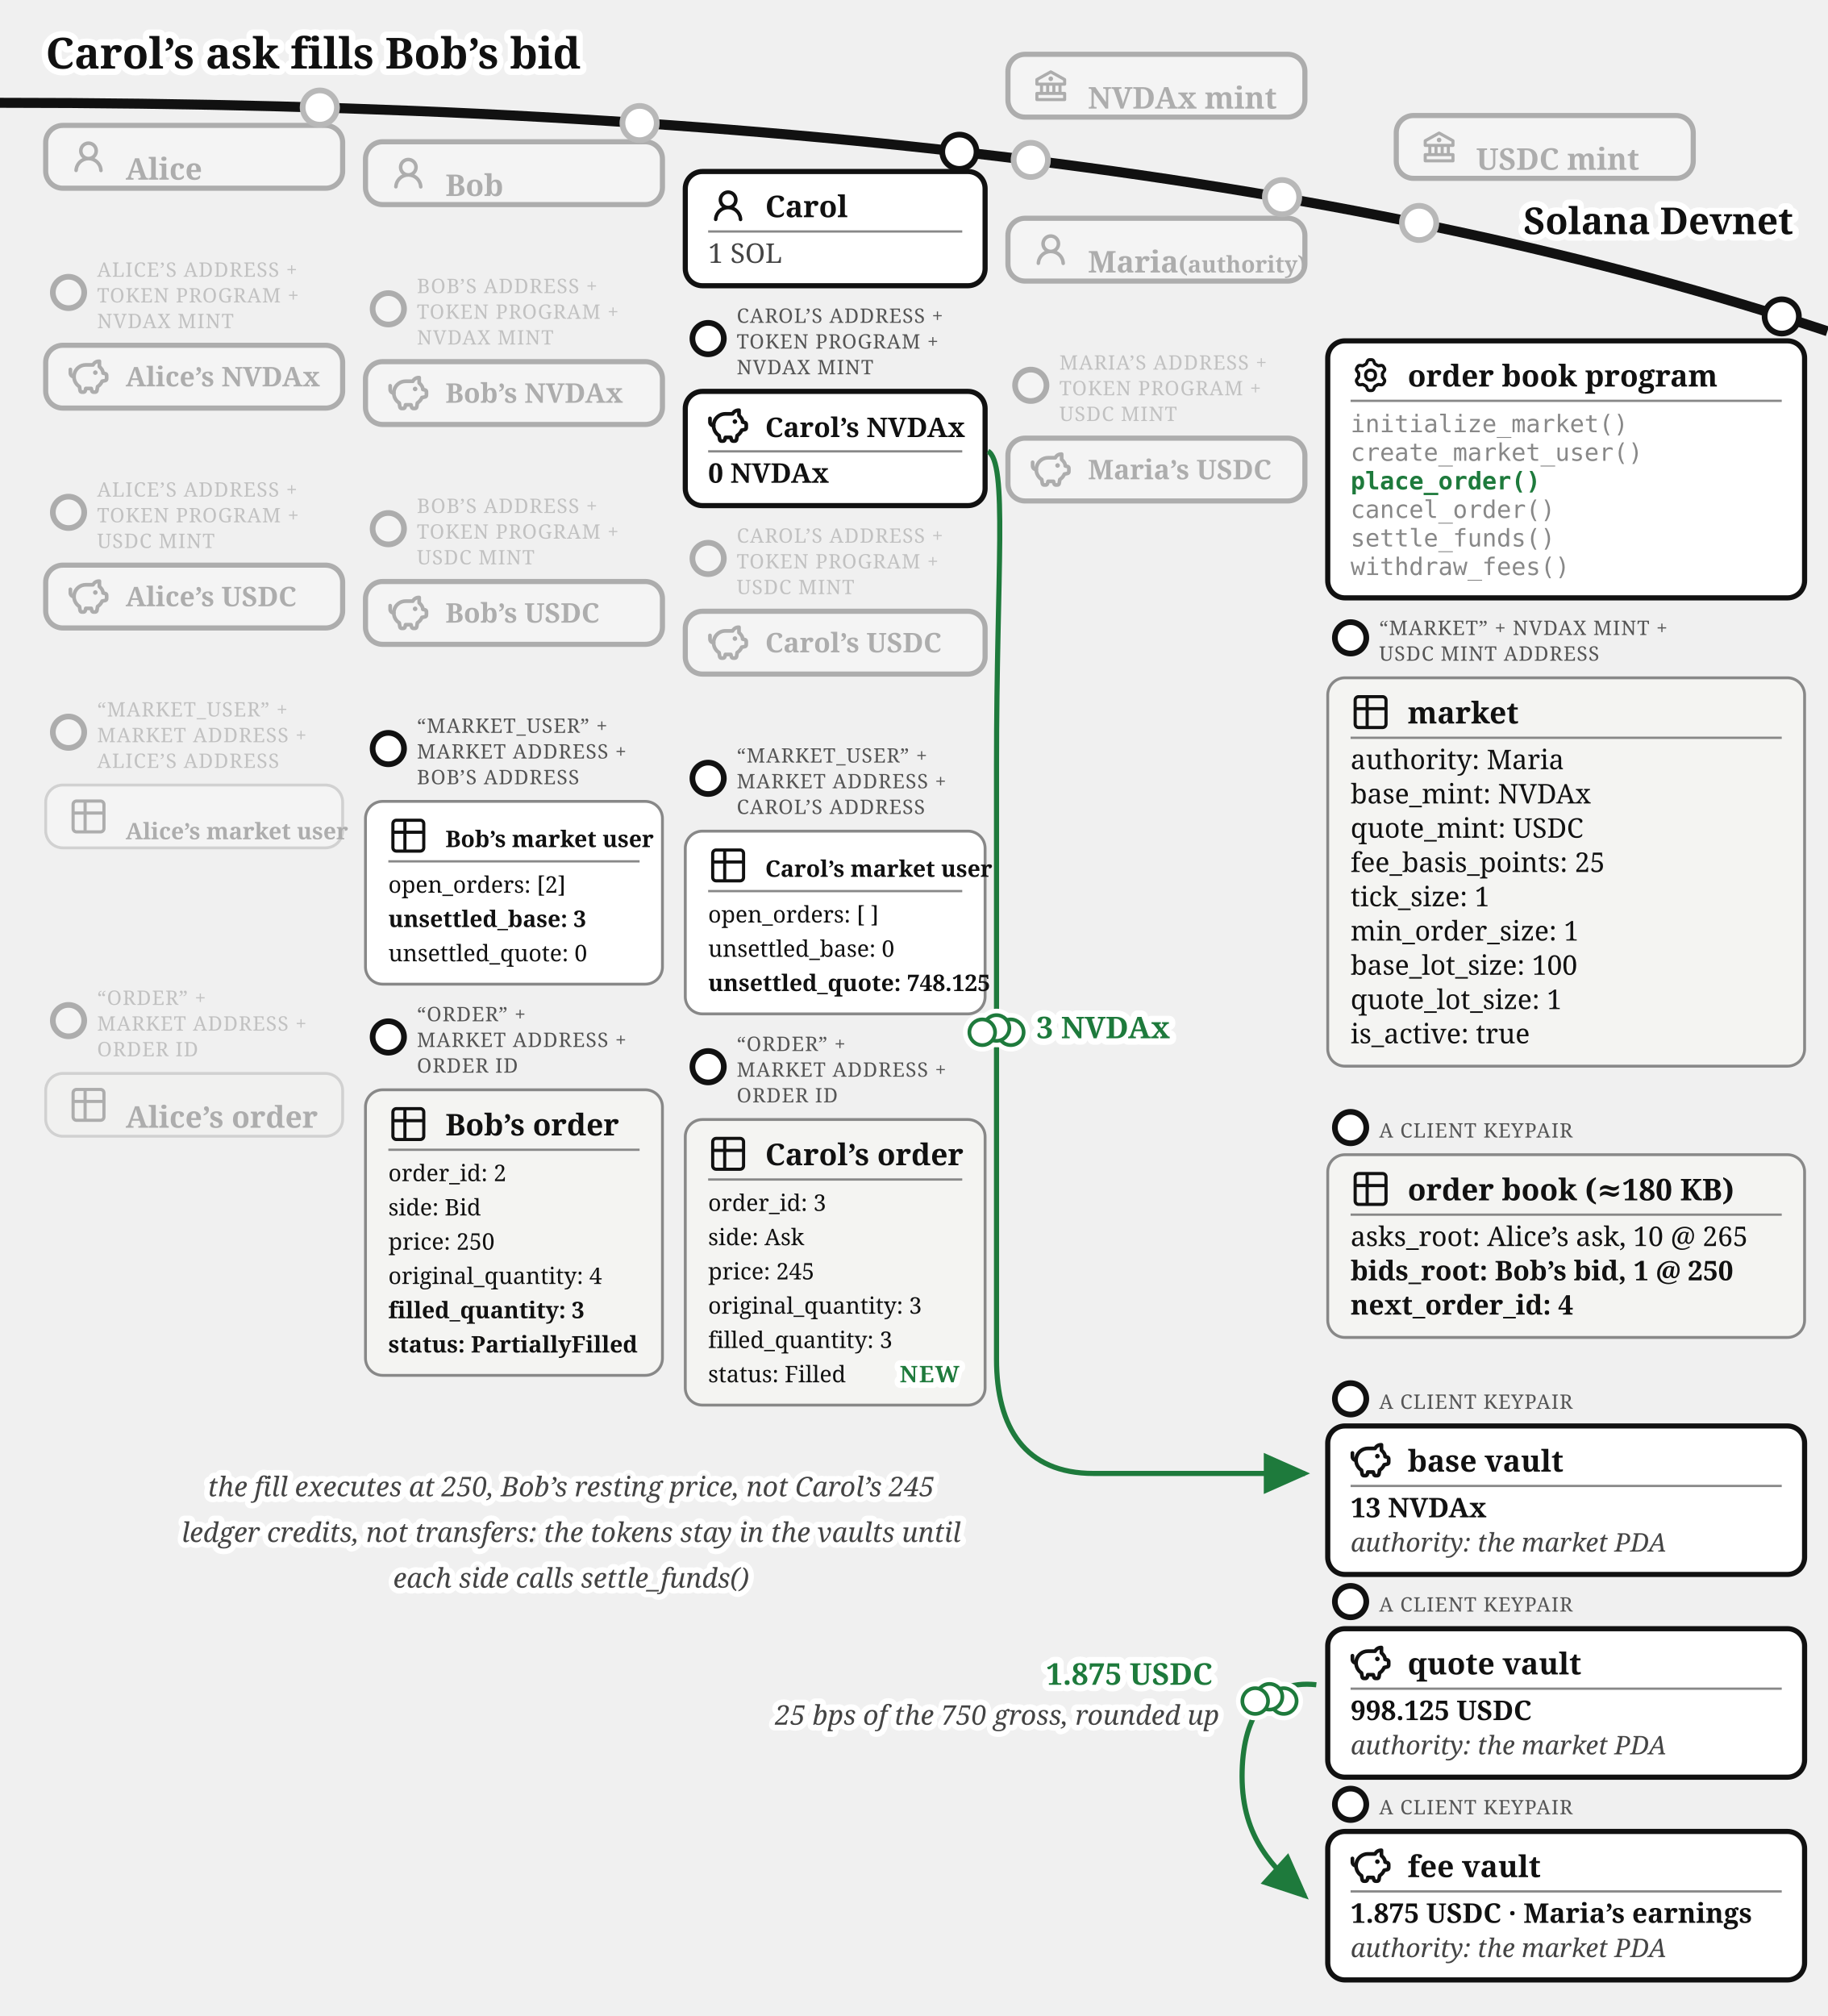
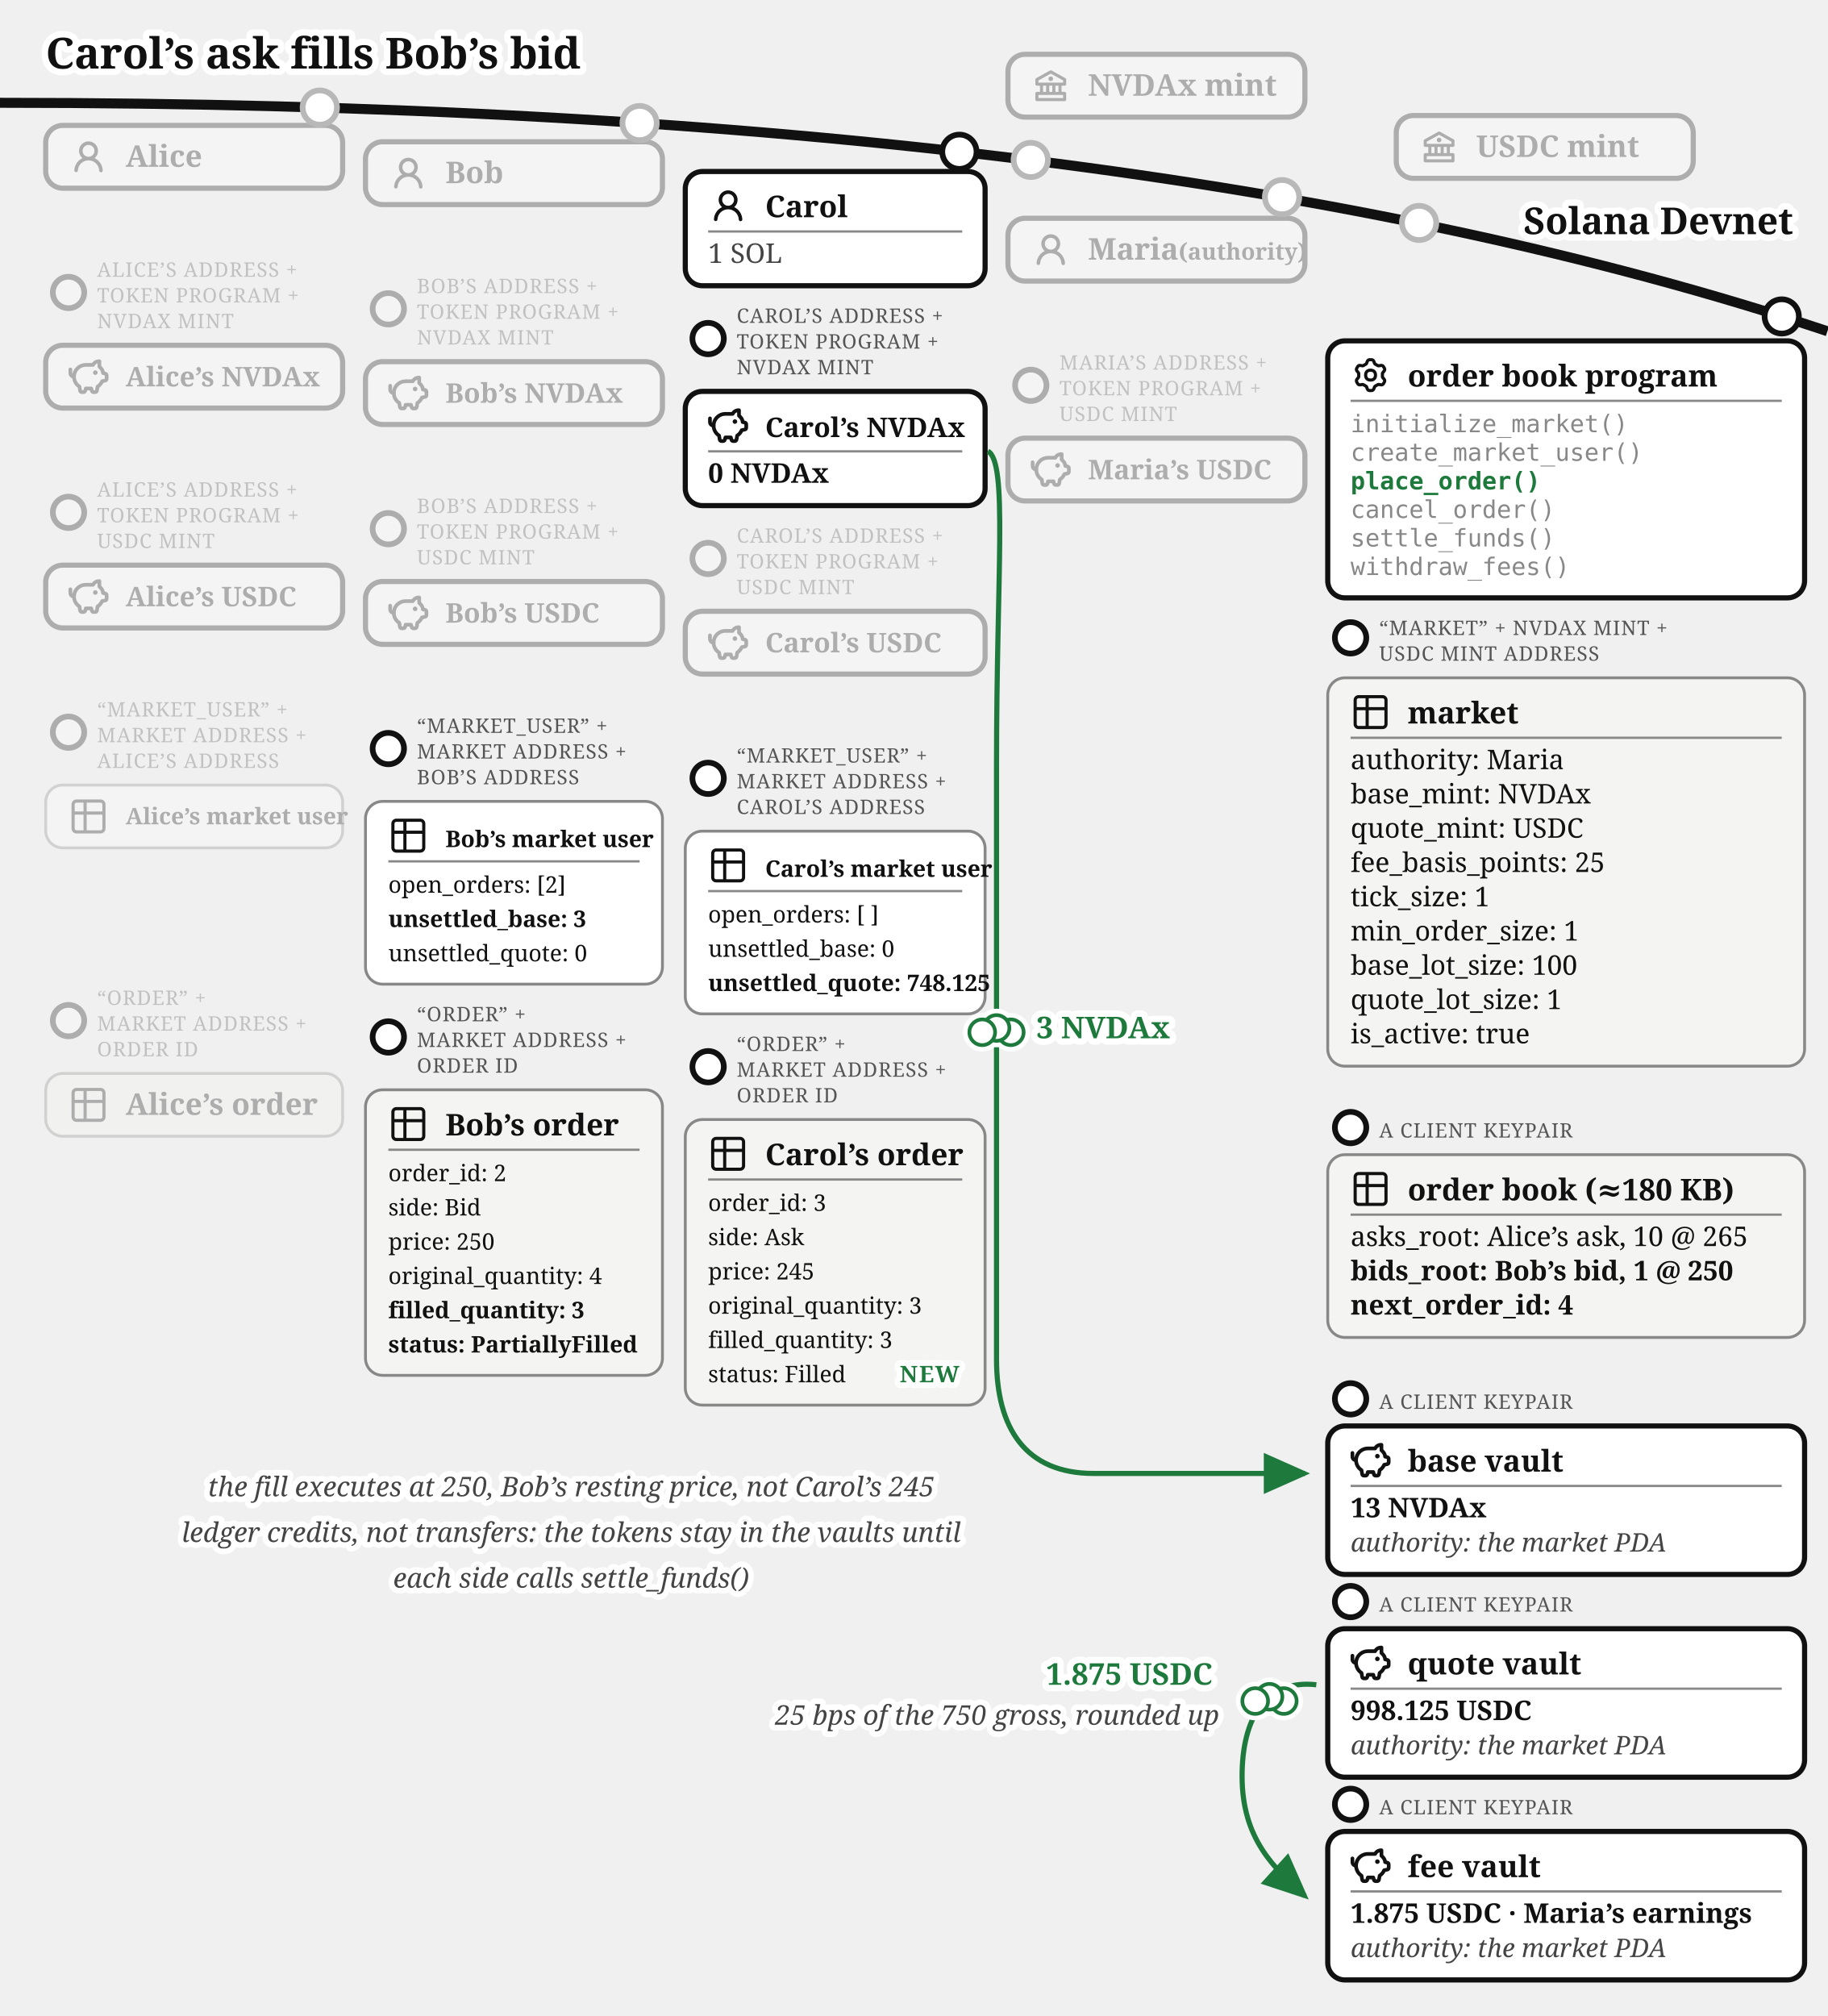
<svg xmlns="http://www.w3.org/2000/svg" viewBox="0 0 640 706" font-family="Gelasio, Georgia, serif" fill="#111">
  <text stroke="#fff" stroke-width="4.5" paint-order="stroke" stroke-linejoin="round" x="16" y="24" font-size="15" font-weight="bold">Carol’s ask fills Bob’s bid</text>
  <defs>
    <marker id="order-book-match-arr" markerWidth="9" markerHeight="8" refX="8" refY="4" orient="auto">
      <path d="M0,0 L9,4 L0,8 z" fill="#1e7a3c" />
    </marker>
  </defs>
  <path d="M 0,36 Q 400,36 640,116" fill="none" stroke="#111" stroke-width="3.5" />
  <text stroke="#fff" stroke-width="4.5" paint-order="stroke" stroke-linejoin="round" x="628" y="82" font-size="13" font-weight="bold" text-anchor="end">Solana Devnet</text>
  <circle cx="361" cy="56" r="7" fill="#fff" />
  <g opacity="0.3">
    <circle cx="361" cy="56" r="6" fill="#fff" stroke="#111" stroke-width="2" />
    <rect x="353" y="19.015" width="104" height="22" rx="6" fill="#fff" stroke="#111" stroke-width="1.8" />
    <g transform="translate(361,23.0155)">
      <g transform="translate(0.52,0.519) scale(0.54)" fill="#111">
        <path d="m21.49 7.13l-9-5a.99.99 0 0 0-.97 0l-9.01 5C2.19 7.31 2 7.64 2 8v3c0 .55.45 1 1 1h2v4H3c-.55 0-1 .45-1 1v4c0 .55.45 1 1 1h18c.55 0 1-.45 1-1v-4c0-.55-.45-1-1-1h-2v-4h2c.55 0 1-.45 1-1V8a1 1 0 0 0-.51-.87M7 12h2v4H7zm6 0v4h-2v-4zm7 6v2H4v-2zm-3-2h-2v-4h2zm3-6H4V8.59l8-4.44l8 4.44z" />
        <path d="M12 6a1.5 1.5 0 1 0 0 3a1.5 1.5 0 1 0 0-3" />
      </g>
    </g>
-     <text x="381" y="38.02" font-size="10.5" font-weight="bold">NVDAx mint</text>
+     <text x="381" y="33.52" font-size="10.5" font-weight="bold">NVDAx mint</text>
  </g>
  <circle cx="497" cy="78.07" r="7" fill="#fff" />
  <g opacity="0.3">
    <circle cx="497" cy="78.07" r="6" fill="#fff" stroke="#111" stroke-width="2" />
    <rect x="489" y="40.458" width="104" height="22" rx="6" fill="#fff" stroke="#111" stroke-width="1.8" />
    <g transform="translate(497,44.4582)">
      <g transform="translate(0.52,0.519) scale(0.54)" fill="#111">
        <path d="m21.49 7.13l-9-5a.99.99 0 0 0-.97 0l-9.01 5C2.19 7.31 2 7.64 2 8v3c0 .55.45 1 1 1h2v4H3c-.55 0-1 .45-1 1v4c0 .55.45 1 1 1h18c.55 0 1-.45 1-1v-4c0-.55-.45-1-1-1h-2v-4h2c.55 0 1-.45 1-1V8a1 1 0 0 0-.51-.87M7 12h2v4H7zm6 0v4h-2v-4zm7 6v2H4v-2zm-3-2h-2v-4h2zm3-6H4V8.59l8-4.44l8 4.44z" />
        <path d="M12 6a1.5 1.5 0 1 0 0 3a1.5 1.5 0 1 0 0-3" />
      </g>
    </g>
-     <text x="517" y="59.46" font-size="10.5" font-weight="bold">USDC mint</text>
+     <text x="517" y="54.96" font-size="10.5" font-weight="bold">USDC mint</text>
  </g>
  <circle cx="112" cy="37.663" r="7" fill="#fff" />
  <g opacity="0.3">
    <circle cx="112" cy="37.663" r="6" fill="#fff" stroke="#111" stroke-width="2" />
    <rect x="16" y="43.917" width="104" height="22" rx="6" fill="#fff" stroke="#111" stroke-width="1.8" />
    <g transform="translate(24,47.9168)">
      <g transform="translate(0.36,0.767) scale(0.8301)" fill="#111">
        <path d="M10.561 8.073a6 6 0 0 1 3.432 5.142a.75.75 0 1 1-1.498.07a4.5 4.5 0 0 0-8.99 0a.75.75 0 0 1-1.498-.07a6 6 0 0 1 3.431-5.142a3.999 3.999 0 1 1 5.123 0M10.5 5a2.5 2.5 0 1 0-5 0a2.5 2.5 0 0 0 5 0" />
      </g>
    </g>
-     <text x="44" y="62.92" font-size="10.5" font-weight="bold">Alice</text>
+     <text x="44" y="58.42" font-size="10.5" font-weight="bold">Alice</text>
  </g>
  <circle cx="224" cy="43.091" r="7" fill="#fff" />
  <g opacity="0.3">
    <circle cx="224" cy="43.091" r="6" fill="#fff" stroke="#111" stroke-width="2" />
    <rect x="128" y="49.644" width="104" height="22" rx="6" fill="#fff" stroke="#111" stroke-width="1.8" />
    <g transform="translate(136,53.6439)">
      <g transform="translate(0.36,0.767) scale(0.8301)" fill="#111">
        <path d="M10.561 8.073a6 6 0 0 1 3.432 5.142a.75.75 0 1 1-1.498.07a4.5 4.5 0 0 0-8.99 0a.75.75 0 0 1-1.498-.07a6 6 0 0 1 3.431-5.142a3.999 3.999 0 1 1 5.123 0M10.5 5a2.5 2.5 0 1 0-5 0a2.5 2.5 0 0 0 5 0" />
      </g>
    </g>
-     <text x="156" y="68.64" font-size="10.5" font-weight="bold">Bob</text>
+     <text x="156" y="64.14" font-size="10.5" font-weight="bold">Bob</text>
  </g>
  <g>
    <circle cx="336" cy="53.138" r="6" fill="#fff" stroke="#111" stroke-width="2" />
    <rect x="240" y="60.062" width="105" height="40" rx="6" fill="#fff" stroke="#111" stroke-width="1.8" />
    <g transform="translate(248,65.0617)">
      <g transform="translate(0.36,0.767) scale(0.8301)" fill="#111">
        <path d="M10.561 8.073a6 6 0 0 1 3.432 5.142a.75.75 0 1 1-1.498.07a4.5 4.5 0 0 0-8.99 0a.75.75 0 0 1-1.498-.07a6 6 0 0 1 3.431-5.142a3.999 3.999 0 1 1 5.123 0M10.5 5a2.5 2.5 0 1 0-5 0a2.5 2.5 0 0 0 5 0" />
      </g>
    </g>
    <text x="268" y="76.062" font-size="10.5" font-weight="bold">Carol</text>
    <line x1="248" y1="81.062" x2="337" y2="81.062" stroke="#888" stroke-width="0.8" />
    <text x="248" y="92.062" font-size="9.5" fill="#444">1 SOL</text>
  </g>
  <circle cx="449" cy="69.033" r="7" fill="#fff" />
  <g opacity="0.3">
    <circle cx="449" cy="69.033" r="6" fill="#fff" stroke="#111" stroke-width="2" />
    <rect x="353" y="76.436" width="104" height="22" rx="6" fill="#fff" stroke="#111" stroke-width="1.8" />
    <g transform="translate(361,80.4364)">
      <g transform="translate(0.36,0.767) scale(0.8301)" fill="#111">
        <path d="M10.561 8.073a6 6 0 0 1 3.432 5.142a.75.75 0 1 1-1.498.07a4.5 4.5 0 0 0-8.99 0a.75.75 0 0 1-1.498-.07a6 6 0 0 1 3.431-5.142a3.999 3.999 0 1 1 5.123 0M10.5 5a2.5 2.5 0 1 0-5 0a2.5 2.5 0 0 0 5 0" />
      </g>
    </g>
-     <text x="381" y="95.44" font-size="10.5" font-weight="bold">Maria<tspan font-size="8"> (authority)</tspan>
+     <text x="381" y="90.94" font-size="10.5" font-weight="bold">Maria<tspan font-size="8"> (authority)</tspan>
    </text>
  </g>
  <g opacity="0.3">
    <circle cx="24" cy="102.417" r="5.5" fill="#fff" stroke="#111" stroke-width="2" />
    <text x="34" y="96.917" font-size="7" letter-spacing="0.3" fill="#555">ALICE’S ADDRESS +</text>
    <text x="34" y="105.917" font-size="7" letter-spacing="0.3" fill="#555">TOKEN PROGRAM +</text>
    <text x="34" y="114.917" font-size="7" letter-spacing="0.3" fill="#555">NVDAX MINT</text>
    <rect x="16" y="120.917" width="104" height="22" rx="6" fill="#fff" stroke="#111" stroke-width="1.8" />
    <g transform="translate(24,124.917)">
      <g transform="translate(-0.624,-0.624) scale(0.6353)" fill="none" stroke="#111" stroke-linecap="round" stroke-linejoin="round" stroke-width="2.047">
        <path d="M14.5 5.5h-4A6.5 6.5 0 0 0 7 17.478l.288 1.738c.07.423.105.635.202.798a1 1 0 0 0 .49.416c.178.07.392.07.822.07c.397 0 .596 0 .764-.062a1 1 0 0 0 .479-.374c.1-.148.15-.34.246-.727l.209-.837h3l.21.837c.096.386.144.58.245.727a1 1 0 0 0 .479.374c.168.062.367.062.764.062c.43 0 .644 0 .821-.07a1 1 0 0 0 .49-.416c.098-.163.133-.375.203-.798L17 17.478a6.5 6.5 0 0 0 2.502-2.978l.89-.178c.77-.154 1.155-.231 1.381-.508c.227-.276.227-.669.227-1.453v-.3c0-.75 0-1.124-.212-1.396c-.212-.27-.575-.362-1.303-.544L20 10c0-1.5-1.167-2.833-2-3.5v-3h-.264c-1.37 0-2.623.774-3.236 2" />
        <path d="M15.875 9.75h-.125m.25 0a.25.25 0 1 1-.5 0a.25.25 0 0 1 .5 0M2 8v2a2 2 0 0 0 2 2" />
      </g>
    </g>
    <text x="44" y="135.317" font-size="9.5" font-weight="bold">Alice’s NVDAx</text>
  </g>
  <g opacity="0.3">
    <circle cx="136" cy="108.144" r="5.5" fill="#fff" stroke="#111" stroke-width="2" />
    <text x="146" y="102.644" font-size="7" letter-spacing="0.3" fill="#555">BOB’S ADDRESS +</text>
    <text x="146" y="111.644" font-size="7" letter-spacing="0.3" fill="#555">TOKEN PROGRAM +</text>
    <text x="146" y="120.644" font-size="7" letter-spacing="0.3" fill="#555">NVDAX MINT</text>
    <rect x="128" y="126.644" width="104" height="22" rx="6" fill="#fff" stroke="#111" stroke-width="1.8" />
    <g transform="translate(136,130.644)">
      <g transform="translate(-0.624,-0.624) scale(0.6353)" fill="none" stroke="#111" stroke-linecap="round" stroke-linejoin="round" stroke-width="2.047">
        <path d="M14.5 5.5h-4A6.5 6.5 0 0 0 7 17.478l.288 1.738c.07.423.105.635.202.798a1 1 0 0 0 .49.416c.178.07.392.07.822.07c.397 0 .596 0 .764-.062a1 1 0 0 0 .479-.374c.1-.148.15-.34.246-.727l.209-.837h3l.21.837c.096.386.144.58.245.727a1 1 0 0 0 .479.374c.168.062.367.062.764.062c.43 0 .644 0 .821-.07a1 1 0 0 0 .49-.416c.098-.163.133-.375.203-.798L17 17.478a6.5 6.5 0 0 0 2.502-2.978l.89-.178c.77-.154 1.155-.231 1.381-.508c.227-.276.227-.669.227-1.453v-.3c0-.75 0-1.124-.212-1.396c-.212-.27-.575-.362-1.303-.544L20 10c0-1.5-1.167-2.833-2-3.5v-3h-.264c-1.37 0-2.623.774-3.236 2" />
        <path d="M15.875 9.75h-.125m.25 0a.25.25 0 1 1-.5 0a.25.25 0 0 1 .5 0M2 8v2a2 2 0 0 0 2 2" />
      </g>
    </g>
    <text x="156" y="141.044" font-size="9.5" font-weight="bold">Bob’s NVDAx</text>
  </g>
  <g>
    <circle cx="248" cy="118.562" r="5.5" fill="#fff" stroke="#111" stroke-width="2" />
    <text x="258" y="113.062" font-size="7" letter-spacing="0.3" fill="#555">CAROL’S ADDRESS +</text>
    <text x="258" y="122.062" font-size="7" letter-spacing="0.3" fill="#555">TOKEN PROGRAM +</text>
    <text x="258" y="131.062" font-size="7" letter-spacing="0.3" fill="#555">NVDAX MINT</text>
    <rect x="240" y="137.062" width="105" height="40" rx="6" fill="#fff" stroke="#111" stroke-width="1.8" />
    <g transform="translate(248,142.062)">
      <g transform="translate(-0.624,-0.624) scale(0.6353)" fill="none" stroke="#111" stroke-linecap="round" stroke-linejoin="round" stroke-width="2.047">
        <path d="M14.5 5.5h-4A6.5 6.5 0 0 0 7 17.478l.288 1.738c.07.423.105.635.202.798a1 1 0 0 0 .49.416c.178.07.392.07.822.07c.397 0 .596 0 .764-.062a1 1 0 0 0 .479-.374c.1-.148.15-.34.246-.727l.209-.837h3l.21.837c.096.386.144.58.245.727a1 1 0 0 0 .479.374c.168.062.367.062.764.062c.43 0 .644 0 .821-.07a1 1 0 0 0 .49-.416c.098-.163.133-.375.203-.798L17 17.478a6.5 6.5 0 0 0 2.502-2.978l.89-.178c.77-.154 1.155-.231 1.381-.508c.227-.276.227-.669.227-1.453v-.3c0-.75 0-1.124-.212-1.396c-.212-.27-.575-.362-1.303-.544L20 10c0-1.5-1.167-2.833-2-3.5v-3h-.264c-1.37 0-2.623.774-3.236 2" />
        <path d="M15.875 9.75h-.125m.25 0a.25.25 0 1 1-.5 0a.25.25 0 0 1 .5 0M2 8v2a2 2 0 0 0 2 2" />
      </g>
    </g>
    <text x="268" y="153.062" font-size="9.5" font-weight="bold">Carol’s NVDAx</text>
    <line x1="248" y1="158.062" x2="337" y2="158.062" stroke="#888" stroke-width="0.8" />
    <text x="248" y="169.062" font-size="9.5" font-weight="bold">0 NVDAx</text>
  </g>
  <g opacity="0.3">
    <circle cx="24" cy="179.417" r="5.5" fill="#fff" stroke="#111" stroke-width="2" />
    <text x="34" y="173.917" font-size="7" letter-spacing="0.3" fill="#555">ALICE’S ADDRESS +</text>
    <text x="34" y="182.917" font-size="7" letter-spacing="0.3" fill="#555">TOKEN PROGRAM +</text>
    <text x="34" y="191.917" font-size="7" letter-spacing="0.3" fill="#555">USDC MINT</text>
    <rect x="16" y="197.917" width="104" height="22" rx="6" fill="#fff" stroke="#111" stroke-width="1.8" />
    <g transform="translate(24,201.917)">
      <g transform="translate(-0.624,-0.624) scale(0.6353)" fill="none" stroke="#111" stroke-linecap="round" stroke-linejoin="round" stroke-width="2.047">
        <path d="M14.5 5.5h-4A6.5 6.5 0 0 0 7 17.478l.288 1.738c.07.423.105.635.202.798a1 1 0 0 0 .49.416c.178.07.392.07.822.07c.397 0 .596 0 .764-.062a1 1 0 0 0 .479-.374c.1-.148.15-.34.246-.727l.209-.837h3l.21.837c.096.386.144.58.245.727a1 1 0 0 0 .479.374c.168.062.367.062.764.062c.43 0 .644 0 .821-.07a1 1 0 0 0 .49-.416c.098-.163.133-.375.203-.798L17 17.478a6.5 6.5 0 0 0 2.502-2.978l.89-.178c.77-.154 1.155-.231 1.381-.508c.227-.276.227-.669.227-1.453v-.3c0-.75 0-1.124-.212-1.396c-.212-.27-.575-.362-1.303-.544L20 10c0-1.5-1.167-2.833-2-3.5v-3h-.264c-1.37 0-2.623.774-3.236 2" />
        <path d="M15.875 9.75h-.125m.25 0a.25.25 0 1 1-.5 0a.25.25 0 0 1 .5 0M2 8v2a2 2 0 0 0 2 2" />
      </g>
    </g>
    <text x="44" y="212.317" font-size="9.5" font-weight="bold">Alice’s USDC</text>
  </g>
  <g opacity="0.3">
    <circle cx="136" cy="185.144" r="5.5" fill="#fff" stroke="#111" stroke-width="2" />
    <text x="146" y="179.644" font-size="7" letter-spacing="0.3" fill="#555">BOB’S ADDRESS +</text>
    <text x="146" y="188.644" font-size="7" letter-spacing="0.3" fill="#555">TOKEN PROGRAM +</text>
    <text x="146" y="197.644" font-size="7" letter-spacing="0.3" fill="#555">USDC MINT</text>
    <rect x="128" y="203.644" width="104" height="22" rx="6" fill="#fff" stroke="#111" stroke-width="1.8" />
    <g transform="translate(136,207.644)">
      <g transform="translate(-0.624,-0.624) scale(0.6353)" fill="none" stroke="#111" stroke-linecap="round" stroke-linejoin="round" stroke-width="2.047">
        <path d="M14.5 5.5h-4A6.5 6.5 0 0 0 7 17.478l.288 1.738c.07.423.105.635.202.798a1 1 0 0 0 .49.416c.178.07.392.07.822.07c.397 0 .596 0 .764-.062a1 1 0 0 0 .479-.374c.1-.148.15-.34.246-.727l.209-.837h3l.21.837c.096.386.144.58.245.727a1 1 0 0 0 .479.374c.168.062.367.062.764.062c.43 0 .644 0 .821-.07a1 1 0 0 0 .49-.416c.098-.163.133-.375.203-.798L17 17.478a6.5 6.5 0 0 0 2.502-2.978l.89-.178c.77-.154 1.155-.231 1.381-.508c.227-.276.227-.669.227-1.453v-.3c0-.75 0-1.124-.212-1.396c-.212-.27-.575-.362-1.303-.544L20 10c0-1.5-1.167-2.833-2-3.5v-3h-.264c-1.37 0-2.623.774-3.236 2" />
        <path d="M15.875 9.75h-.125m.25 0a.25.25 0 1 1-.5 0a.25.25 0 0 1 .5 0M2 8v2a2 2 0 0 0 2 2" />
      </g>
    </g>
    <text x="156" y="218.044" font-size="9.5" font-weight="bold">Bob’s USDC</text>
  </g>
  <g opacity="0.3">
    <circle cx="248" cy="195.562" r="5.5" fill="#fff" stroke="#111" stroke-width="2" />
    <text x="258" y="190.062" font-size="7" letter-spacing="0.3" fill="#555">CAROL’S ADDRESS +</text>
    <text x="258" y="199.062" font-size="7" letter-spacing="0.3" fill="#555">TOKEN PROGRAM +</text>
    <text x="258" y="208.062" font-size="7" letter-spacing="0.3" fill="#555">USDC MINT</text>
    <rect x="240" y="214.062" width="105" height="22" rx="6" fill="#fff" stroke="#111" stroke-width="1.8" />
    <g transform="translate(248,218.062)">
      <g transform="translate(-0.624,-0.624) scale(0.6353)" fill="none" stroke="#111" stroke-linecap="round" stroke-linejoin="round" stroke-width="2.047">
        <path d="M14.5 5.5h-4A6.5 6.5 0 0 0 7 17.478l.288 1.738c.07.423.105.635.202.798a1 1 0 0 0 .49.416c.178.07.392.07.822.07c.397 0 .596 0 .764-.062a1 1 0 0 0 .479-.374c.1-.148.15-.34.246-.727l.209-.837h3l.21.837c.096.386.144.58.245.727a1 1 0 0 0 .479.374c.168.062.367.062.764.062c.43 0 .644 0 .821-.07a1 1 0 0 0 .49-.416c.098-.163.133-.375.203-.798L17 17.478a6.5 6.5 0 0 0 2.502-2.978l.89-.178c.77-.154 1.155-.231 1.381-.508c.227-.276.227-.669.227-1.453v-.3c0-.75 0-1.124-.212-1.396c-.212-.27-.575-.362-1.303-.544L20 10c0-1.5-1.167-2.833-2-3.5v-3h-.264c-1.37 0-2.623.774-3.236 2" />
        <path d="M15.875 9.75h-.125m.25 0a.25.25 0 1 1-.5 0a.25.25 0 0 1 .5 0M2 8v2a2 2 0 0 0 2 2" />
      </g>
    </g>
    <text x="268" y="228.462" font-size="9.5" font-weight="bold">Carol’s USDC</text>
  </g>
  <g opacity="0.3">
    <circle cx="361" cy="134.936" r="5.5" fill="#fff" stroke="#111" stroke-width="2" />
    <text x="371" y="129.436" font-size="7" letter-spacing="0.3" fill="#555">MARIA’S ADDRESS +</text>
    <text x="371" y="138.436" font-size="7" letter-spacing="0.3" fill="#555">TOKEN PROGRAM +</text>
    <text x="371" y="147.436" font-size="7" letter-spacing="0.3" fill="#555">USDC MINT</text>
    <rect x="353" y="153.436" width="104" height="22" rx="6" fill="#fff" stroke="#111" stroke-width="1.8" />
    <g transform="translate(361,157.436)">
      <g transform="translate(-0.624,-0.624) scale(0.6353)" fill="none" stroke="#111" stroke-linecap="round" stroke-linejoin="round" stroke-width="2.047">
        <path d="M14.5 5.5h-4A6.5 6.5 0 0 0 7 17.478l.288 1.738c.07.423.105.635.202.798a1 1 0 0 0 .49.416c.178.07.392.07.822.07c.397 0 .596 0 .764-.062a1 1 0 0 0 .479-.374c.1-.148.15-.34.246-.727l.209-.837h3l.21.837c.096.386.144.58.245.727a1 1 0 0 0 .479.374c.168.062.367.062.764.062c.43 0 .644 0 .821-.07a1 1 0 0 0 .49-.416c.098-.163.133-.375.203-.798L17 17.478a6.5 6.5 0 0 0 2.502-2.978l.89-.178c.77-.154 1.155-.231 1.381-.508c.227-.276.227-.669.227-1.453v-.3c0-.75 0-1.124-.212-1.396c-.212-.27-.575-.362-1.303-.544L20 10c0-1.5-1.167-2.833-2-3.5v-3h-.264c-1.37 0-2.623.774-3.236 2" />
        <path d="M15.875 9.75h-.125m.25 0a.25.25 0 1 1-.5 0a.25.25 0 0 1 .5 0M2 8v2a2 2 0 0 0 2 2" />
      </g>
    </g>
    <text x="381" y="167.836" font-size="9.5" font-weight="bold">Maria’s USDC</text>
  </g>
  <g opacity="0.3">
    <circle cx="24" cy="256.417" r="5.5" fill="#fff" stroke="#111" stroke-width="2" />
    <text x="34" y="250.917" font-size="7" letter-spacing="0.3" fill="#555">“MARKET_USER” +</text>
    <text x="34" y="259.917" font-size="7" letter-spacing="0.3" fill="#555">MARKET ADDRESS +</text>
    <text x="34" y="268.917" font-size="7" letter-spacing="0.3" fill="#555">ALICE’S ADDRESS</text>
    <rect x="16" y="274.917" width="104" height="22" rx="6" fill="#fff" stroke="#888" />
    <g transform="translate(24,278.917)">
      <g transform="translate(-0.195,-0.195) scale(0.6)" fill="none" stroke="#111" stroke-linecap="round" stroke-linejoin="round" stroke-width="1.843">
        <path d="M3 5a2 2 0 0 1 2-2h14a2 2 0 0 1 2 2v14a2 2 0 0 1-2 2H5a2 2 0 0 1-2-2zm0 5h18M10 3v18" />
      </g>
    </g>
-     <text x="44" y="293.92" font-size="8" font-weight="bold">Alice’s market user</text>
+     <text x="44" y="288.67" font-size="8" font-weight="bold">Alice’s market user</text>
  </g>
  <g>
    <circle cx="136" cy="262.144" r="5.5" fill="#fff" stroke="#111" stroke-width="2" />
    <text x="146" y="256.644" font-size="7" letter-spacing="0.3" fill="#555">“MARKET_USER” +</text>
    <text x="146" y="265.644" font-size="7" letter-spacing="0.3" fill="#555">MARKET ADDRESS +</text>
    <text x="146" y="274.644" font-size="7" letter-spacing="0.3" fill="#555">BOB’S ADDRESS</text>
    <rect x="128" y="280.644" width="104" height="64" rx="6" fill="#fff" stroke="#888" />
    <g transform="translate(136,285.644)">
      <g transform="translate(-0.195,-0.195) scale(0.6)" fill="none" stroke="#111" stroke-linecap="round" stroke-linejoin="round" stroke-width="1.843">
        <path d="M3 5a2 2 0 0 1 2-2h14a2 2 0 0 1 2 2v14a2 2 0 0 1-2 2H5a2 2 0 0 1-2-2zm0 5h18M10 3v18" />
      </g>
    </g>
    <text x="156" y="296.644" font-size="8" font-weight="bold">Bob’s market user</text>
    <line x1="136" y1="301.644" x2="224" y2="301.644" stroke="#888" stroke-width="0.8" />
    <text x="136" y="312.644" font-size="8">open_orders: [2]</text>
    <text x="136" y="324.644" font-size="8" font-weight="bold">unsettled_base: 3</text>
    <text x="136" y="336.644" font-size="8">unsettled_quote: 0</text>
  </g>
  <g>
    <circle cx="248" cy="272.562" r="5.5" fill="#fff" stroke="#111" stroke-width="2" />
    <text x="258" y="267.062" font-size="7" letter-spacing="0.3" fill="#555">“MARKET_USER” +</text>
    <text x="258" y="276.062" font-size="7" letter-spacing="0.3" fill="#555">MARKET ADDRESS +</text>
    <text x="258" y="285.062" font-size="7" letter-spacing="0.3" fill="#555">CAROL’S ADDRESS</text>
    <rect x="240" y="291.062" width="105" height="64" rx="6" fill="#fff" stroke="#888" />
    <g transform="translate(248,296.062)">
      <g transform="translate(-0.195,-0.195) scale(0.6)" fill="none" stroke="#111" stroke-linecap="round" stroke-linejoin="round" stroke-width="1.843">
        <path d="M3 5a2 2 0 0 1 2-2h14a2 2 0 0 1 2 2v14a2 2 0 0 1-2 2H5a2 2 0 0 1-2-2zm0 5h18M10 3v18" />
      </g>
    </g>
    <text x="268" y="307.062" font-size="8" font-weight="bold">Carol’s market user</text>
    <line x1="248" y1="312.062" x2="337" y2="312.062" stroke="#888" stroke-width="0.8" />
    <text x="248" y="323.062" font-size="8">open_orders: [ ]</text>
    <text x="248" y="335.062" font-size="8">unsettled_base: 0</text>
    <text x="248" y="347.062" font-size="8" font-weight="bold">unsettled_quote: 748.125</text>
  </g>
  <g opacity="0.3">
    <circle cx="24" cy="357.417" r="5.5" fill="#fff" stroke="#111" stroke-width="2" />
    <text x="34" y="351.917" font-size="7" letter-spacing="0.3" fill="#555">“ORDER” +</text>
    <text x="34" y="360.917" font-size="7" letter-spacing="0.3" fill="#555">MARKET ADDRESS +</text>
    <text x="34" y="369.917" font-size="7" letter-spacing="0.3" fill="#555">ORDER ID</text>
    <rect x="16" y="375.917" width="104" height="22" rx="6" fill="#f4f4f2" stroke="#888" />
    <g transform="translate(24,379.917)">
      <g transform="translate(-0.195,-0.195) scale(0.6)" fill="none" stroke="#111" stroke-linecap="round" stroke-linejoin="round" stroke-width="1.843">
        <path d="M3 5a2 2 0 0 1 2-2h14a2 2 0 0 1 2 2v14a2 2 0 0 1-2 2H5a2 2 0 0 1-2-2zm0 5h18M10 3v18" />
      </g>
    </g>
-     <text x="44" y="394.92" font-size="10.5" font-weight="bold">Alice’s order</text>
+     <text x="44" y="390.42" font-size="10.5" font-weight="bold">Alice’s order</text>
  </g>
  <g>
    <circle cx="136" cy="363.144" r="5.5" fill="#fff" stroke="#111" stroke-width="2" />
    <text x="146" y="357.644" font-size="7" letter-spacing="0.3" fill="#555">“ORDER” +</text>
    <text x="146" y="366.644" font-size="7" letter-spacing="0.3" fill="#555">MARKET ADDRESS +</text>
    <text x="146" y="375.644" font-size="7" letter-spacing="0.3" fill="#555">ORDER ID</text>
    <rect x="128" y="381.644" width="104" height="100" rx="6" fill="#f4f4f2" stroke="#888" />
    <g transform="translate(136,386.644)">
      <g transform="translate(-0.195,-0.195) scale(0.6)" fill="none" stroke="#111" stroke-linecap="round" stroke-linejoin="round" stroke-width="1.843">
        <path d="M3 5a2 2 0 0 1 2-2h14a2 2 0 0 1 2 2v14a2 2 0 0 1-2 2H5a2 2 0 0 1-2-2zm0 5h18M10 3v18" />
      </g>
    </g>
    <text x="156" y="397.644" font-size="10.5" font-weight="bold">Bob’s order</text>
    <line x1="136" y1="402.644" x2="224" y2="402.644" stroke="#888" stroke-width="0.8" />
    <text x="136" y="413.644" font-size="8">order_id: 2</text>
    <text x="136" y="425.644" font-size="8">side: Bid</text>
    <text x="136" y="437.644" font-size="8">price: 250</text>
    <text x="136" y="449.644" font-size="8">original_quantity: 4</text>
    <text x="136" y="461.644" font-size="8" font-weight="bold">filled_quantity: 3</text>
    <text x="136" y="473.644" font-size="8" font-weight="bold">status: PartiallyFilled</text>
  </g>
  <g>
    <circle cx="248" cy="373.562" r="5.5" fill="#fff" stroke="#111" stroke-width="2" />
    <text x="258" y="368.062" font-size="7" letter-spacing="0.3" fill="#555">“ORDER” +</text>
    <text x="258" y="377.062" font-size="7" letter-spacing="0.3" fill="#555">MARKET ADDRESS +</text>
    <text x="258" y="386.062" font-size="7" letter-spacing="0.3" fill="#555">ORDER ID</text>
    <rect x="240" y="392.062" width="105" height="100" rx="6" fill="#f4f4f2" stroke="#888" />
    <g transform="translate(248,397.062)">
      <g transform="translate(-0.195,-0.195) scale(0.6)" fill="none" stroke="#111" stroke-linecap="round" stroke-linejoin="round" stroke-width="1.843">
        <path d="M3 5a2 2 0 0 1 2-2h14a2 2 0 0 1 2 2v14a2 2 0 0 1-2 2H5a2 2 0 0 1-2-2zm0 5h18M10 3v18" />
      </g>
    </g>
    <text x="268" y="408.062" font-size="10.5" font-weight="bold">Carol’s order</text>
    <line x1="248" y1="413.062" x2="337" y2="413.062" stroke="#888" stroke-width="0.8" />
    <text x="248" y="424.062" font-size="8">order_id: 3</text>
    <text x="248" y="436.062" font-size="8">side: Ask</text>
    <text x="248" y="448.062" font-size="8">price: 245</text>
    <text x="248" y="460.062" font-size="8">original_quantity: 3</text>
    <text x="248" y="472.062" font-size="8">filled_quantity: 3</text>
    <text x="248" y="484.062" font-size="8">status: Filled</text>
    <text stroke="#fff" stroke-width="4" paint-order="stroke" stroke-linejoin="round" x="336" y="484.062" font-size="8" font-weight="bold" letter-spacing="0.5" fill="#1e7a3c" text-anchor="end">NEW</text>
  </g>
  <g>
    <circle cx="624" cy="110.812" r="6" fill="#fff" stroke="#111" stroke-width="2" />
    <rect x="465" y="119.37" width="167" height="90" rx="6" fill="#fff" stroke="#111" stroke-width="1.8" />
    <g transform="translate(473,124.37)">
      <g transform="translate(0.951,0.952) scale(0.864)" fill="none" stroke="#111" stroke-linecap="round" stroke-linejoin="round" stroke-width="1.28">
        <path d="M11.808 7.727c0 .05.017.1.048.14l.667.84a.96.96 0 0 1 .082 1.08l-.392.676a.96.96 0 0 1-.975.47l-1.063-.16a.23.23 0 0 0-.145.027l-1.26.727a.23.23 0 0 0-.096.112l-.392 1a.96.96 0 0 1-.893.611h-.782a.96.96 0 0 1-.893-.61l-.392-1a.23.23 0 0 0-.096-.113L3.967 10.8a.23.23 0 0 0-.145-.028l-1.063.162a.96.96 0 0 1-.976-.47l-.39-.677a.96.96 0 0 1 .08-1.08l.67-.84a.22.22 0 0 0 .05-.14V6.273c0-.05-.018-.1-.05-.14l-.67-.84a.96.96 0 0 1-.08-1.08l.39-.676a.96.96 0 0 1 .976-.47l1.06.16a.23.23 0 0 0 .145-.027l1.262-.73a.23.23 0 0 0 .096-.113l.394-.996A.96.96 0 0 1 6.61.75h.784a.96.96 0 0 1 .893.61l.392.997q.028.075.096.116l1.26.727a.23.23 0 0 0 .145.028l1.062-.162a.96.96 0 0 1 .976.47l.391.677a.96.96 0 0 1-.081 1.08l-.67.84a.22.22 0 0 0-.049.14v1.454Z" />
        <path d="M7 8.996c1.277 0 1.996-.719 1.996-1.996S8.277 5.004 7 5.004S5.004 5.723 5.004 7S5.723 8.996 7 8.996" />
      </g>
    </g>
    <text x="493" y="135.37" font-size="10.5" font-weight="bold">order book program</text>
    <line x1="473" y1="140.37" x2="624" y2="140.37" stroke="#888" stroke-width="0.8" />
    <text x="473" y="151.37" font-size="8.5" font-family="'DejaVu Sans Mono', Menlo, monospace" fill="#888">initialize_market()</text>
    <text x="473" y="161.37" font-size="8.5" font-family="'DejaVu Sans Mono', Menlo, monospace" fill="#888">create_market_user()</text>
    <text x="473" y="171.37" font-size="8.5" font-family="'DejaVu Sans Mono', Menlo, monospace" font-weight="bold" fill="#1e7a3c">place_order()</text>
    <text x="473" y="181.37" font-size="8.5" font-family="'DejaVu Sans Mono', Menlo, monospace" fill="#888">cancel_order()</text>
    <text x="473" y="191.37" font-size="8.5" font-family="'DejaVu Sans Mono', Menlo, monospace" fill="#888">settle_funds()</text>
    <text x="473" y="201.37" font-size="8.5" font-family="'DejaVu Sans Mono', Menlo, monospace" fill="#888">withdraw_fees()</text>
  </g>
  <g>
    <circle cx="473" cy="223.37" r="5.5" fill="#fff" stroke="#111" stroke-width="2" />
    <text x="483" y="222.37" font-size="7" letter-spacing="0.3" fill="#555">“MARKET” + NVDAX MINT +</text>
    <text x="483" y="231.37" font-size="7" letter-spacing="0.3" fill="#555">USDC MINT ADDRESS</text>
    <rect x="465" y="237.37" width="167" height="136" rx="6" fill="#f4f4f2" stroke="#888" />
    <g transform="translate(473,242.37)">
      <g transform="translate(-0.195,-0.195) scale(0.6)" fill="none" stroke="#111" stroke-linecap="round" stroke-linejoin="round" stroke-width="1.843">
        <path d="M3 5a2 2 0 0 1 2-2h14a2 2 0 0 1 2 2v14a2 2 0 0 1-2 2H5a2 2 0 0 1-2-2zm0 5h18M10 3v18" />
      </g>
    </g>
    <text x="493" y="253.37" font-size="10.5" font-weight="bold">market</text>
    <line x1="473" y1="258.37" x2="624" y2="258.37" stroke="#888" stroke-width="0.8" />
    <text x="473" y="269.37" font-size="9.5">authority: Maria</text>
    <text x="473" y="281.37" font-size="9.5">base_mint: NVDAx</text>
    <text x="473" y="293.37" font-size="9.5">quote_mint: USDC</text>
    <text x="473" y="305.37" font-size="9.5">fee_basis_points: 25</text>
    <text x="473" y="317.37" font-size="9.5">tick_size: 1</text>
    <text x="473" y="329.37" font-size="9.5">min_order_size: 1</text>
    <text x="473" y="341.37" font-size="9.5">base_lot_size: 100</text>
    <text x="473" y="353.37" font-size="9.5">quote_lot_size: 1</text>
    <text x="473" y="365.37" font-size="9.5">is_active: true</text>
  </g>
  <g>
    <circle cx="473" cy="394.87" r="5.5" fill="#fff" stroke="#111" stroke-width="2" />
    <text x="483" y="398.37" font-size="7" letter-spacing="0.3" fill="#555">A CLIENT KEYPAIR</text>
    <rect x="465" y="404.37" width="167" height="64" rx="6" fill="#f4f4f2" stroke="#888" />
    <g transform="translate(473,409.37)">
      <g transform="translate(-0.195,-0.195) scale(0.6)" fill="none" stroke="#111" stroke-linecap="round" stroke-linejoin="round" stroke-width="1.843">
        <path d="M3 5a2 2 0 0 1 2-2h14a2 2 0 0 1 2 2v14a2 2 0 0 1-2 2H5a2 2 0 0 1-2-2zm0 5h18M10 3v18" />
      </g>
    </g>
    <text x="493" y="420.37" font-size="10.5" font-weight="bold">order book (≈180 KB)</text>
    <line x1="473" y1="425.37" x2="624" y2="425.37" stroke="#888" stroke-width="0.8" />
    <text x="473" y="436.37" font-size="9.5">asks_root: Alice’s ask, 10 @ 265</text>
    <text x="473" y="448.37" font-size="9.5" font-weight="bold">bids_root: Bob’s bid, 1 @ 250</text>
    <text x="473" y="460.37" font-size="9.5" font-weight="bold">next_order_id: 4</text>
  </g>
  <g>
    <circle cx="473" cy="489.87" r="5.5" fill="#fff" stroke="#111" stroke-width="2" />
    <text x="483" y="493.37" font-size="7" letter-spacing="0.3" fill="#555">A CLIENT KEYPAIR</text>
    <rect x="465" y="499.37" width="167" height="52" rx="6" fill="#fff" stroke="#111" stroke-width="1.8" />
    <g transform="translate(473,504.37)">
      <g transform="translate(-0.624,-0.624) scale(0.6353)" fill="none" stroke="#111" stroke-linecap="round" stroke-linejoin="round" stroke-width="2.047">
        <path d="M14.5 5.5h-4A6.5 6.5 0 0 0 7 17.478l.288 1.738c.07.423.105.635.202.798a1 1 0 0 0 .49.416c.178.07.392.07.822.07c.397 0 .596 0 .764-.062a1 1 0 0 0 .479-.374c.1-.148.15-.34.246-.727l.209-.837h3l.21.837c.096.386.144.58.245.727a1 1 0 0 0 .479.374c.168.062.367.062.764.062c.43 0 .644 0 .821-.07a1 1 0 0 0 .49-.416c.098-.163.133-.375.203-.798L17 17.478a6.5 6.5 0 0 0 2.502-2.978l.89-.178c.77-.154 1.155-.231 1.381-.508c.227-.276.227-.669.227-1.453v-.3c0-.75 0-1.124-.212-1.396c-.212-.27-.575-.362-1.303-.544L20 10c0-1.5-1.167-2.833-2-3.5v-3h-.264c-1.37 0-2.623.774-3.236 2" />
        <path d="M15.875 9.75h-.125m.25 0a.25.25 0 1 1-.5 0a.25.25 0 0 1 .5 0M2 8v2a2 2 0 0 0 2 2" />
      </g>
    </g>
    <text x="493" y="515.37" font-size="10.5" font-weight="bold">base vault</text>
    <line x1="473" y1="520.37" x2="624" y2="520.37" stroke="#888" stroke-width="0.8" />
    <text x="473" y="531.37" font-size="9.5" font-weight="bold">13 NVDAx</text>
    <text x="473" y="543.37" font-size="9" font-style="italic" fill="#444">authority: the market PDA</text>
  </g>
  <g>
    <circle cx="473" cy="560.87" r="5.5" fill="#fff" stroke="#111" stroke-width="2" />
    <text x="483" y="564.37" font-size="7" letter-spacing="0.3" fill="#555">A CLIENT KEYPAIR</text>
    <rect x="465" y="570.37" width="167" height="52" rx="6" fill="#fff" stroke="#111" stroke-width="1.8" />
    <g transform="translate(473,575.37)">
      <g transform="translate(-0.624,-0.624) scale(0.6353)" fill="none" stroke="#111" stroke-linecap="round" stroke-linejoin="round" stroke-width="2.047">
        <path d="M14.5 5.5h-4A6.5 6.5 0 0 0 7 17.478l.288 1.738c.07.423.105.635.202.798a1 1 0 0 0 .49.416c.178.07.392.07.822.07c.397 0 .596 0 .764-.062a1 1 0 0 0 .479-.374c.1-.148.15-.34.246-.727l.209-.837h3l.21.837c.096.386.144.58.245.727a1 1 0 0 0 .479.374c.168.062.367.062.764.062c.43 0 .644 0 .821-.07a1 1 0 0 0 .49-.416c.098-.163.133-.375.203-.798L17 17.478a6.5 6.5 0 0 0 2.502-2.978l.89-.178c.77-.154 1.155-.231 1.381-.508c.227-.276.227-.669.227-1.453v-.3c0-.75 0-1.124-.212-1.396c-.212-.27-.575-.362-1.303-.544L20 10c0-1.5-1.167-2.833-2-3.5v-3h-.264c-1.37 0-2.623.774-3.236 2" />
        <path d="M15.875 9.75h-.125m.25 0a.25.25 0 1 1-.5 0a.25.25 0 0 1 .5 0M2 8v2a2 2 0 0 0 2 2" />
      </g>
    </g>
    <text x="493" y="586.37" font-size="10.5" font-weight="bold">quote vault</text>
    <line x1="473" y1="591.37" x2="624" y2="591.37" stroke="#888" stroke-width="0.8" />
    <text x="473" y="602.37" font-size="9.5" font-weight="bold">998.125 USDC</text>
    <text x="473" y="614.37" font-size="9" font-style="italic" fill="#444">authority: the market PDA</text>
  </g>
  <g>
    <circle cx="473" cy="631.87" r="5.5" fill="#fff" stroke="#111" stroke-width="2" />
    <text x="483" y="635.37" font-size="7" letter-spacing="0.3" fill="#555">A CLIENT KEYPAIR</text>
    <rect x="465" y="641.37" width="167" height="52" rx="6" fill="#fff" stroke="#111" stroke-width="1.8" />
    <g transform="translate(473,646.37)">
      <g transform="translate(-0.624,-0.624) scale(0.6353)" fill="none" stroke="#111" stroke-linecap="round" stroke-linejoin="round" stroke-width="2.047">
        <path d="M14.5 5.5h-4A6.5 6.5 0 0 0 7 17.478l.288 1.738c.07.423.105.635.202.798a1 1 0 0 0 .49.416c.178.07.392.07.822.07c.397 0 .596 0 .764-.062a1 1 0 0 0 .479-.374c.1-.148.15-.34.246-.727l.209-.837h3l.21.837c.096.386.144.58.245.727a1 1 0 0 0 .479.374c.168.062.367.062.764.062c.43 0 .644 0 .821-.07a1 1 0 0 0 .49-.416c.098-.163.133-.375.203-.798L17 17.478a6.5 6.5 0 0 0 2.502-2.978l.89-.178c.77-.154 1.155-.231 1.381-.508c.227-.276.227-.669.227-1.453v-.3c0-.75 0-1.124-.212-1.396c-.212-.27-.575-.362-1.303-.544L20 10c0-1.5-1.167-2.833-2-3.5v-3h-.264c-1.37 0-2.623.774-3.236 2" />
        <path d="M15.875 9.75h-.125m.25 0a.25.25 0 1 1-.5 0a.25.25 0 0 1 .5 0M2 8v2a2 2 0 0 0 2 2" />
      </g>
    </g>
    <text x="493" y="657.37" font-size="10.5" font-weight="bold">fee vault</text>
    <line x1="473" y1="662.37" x2="624" y2="662.37" stroke="#888" stroke-width="0.8" />
    <text x="473" y="673.37" font-size="9.5" font-weight="bold">1.875 USDC · Maria’s earnings</text>
    <text x="473" y="685.37" font-size="9" font-style="italic" fill="#444">authority: the market PDA</text>
  </g>
  <path d="M 346,158 C 353,162 349,200 349,268 L 349,476 C 349,500 359,516 383,516 L 457,516" fill="none" stroke="#1e7a3c" stroke-width="1.8" marker-end="url(#order-book-match-arr)" />
  <text stroke="#fff" stroke-width="4.5" paint-order="stroke" stroke-linejoin="round" x="363" y="363.6" font-size="10.5" font-weight="bold" fill="#1e7a3c" text-anchor="start">3 NVDAx</text>
  <path d="M 461,590 C 443,588 435,602 435,622 C 435,644 446.221,654.212 457,664" fill="none" stroke="#1e7a3c" stroke-width="1.8" marker-end="url(#order-book-match-arr)" />
  <text text-anchor="end" stroke="#fff" stroke-width="4.5" paint-order="stroke" stroke-linejoin="round" x="424.68" y="590" font-size="10.5" font-weight="bold" fill="#1e7a3c">1.875 USDC</text>
  <text stroke="#fff" stroke-width="4" paint-order="stroke" stroke-linejoin="round" x="427" y="604" font-size="9.5" font-style="italic" fill="#444" text-anchor="end">25 bps of the 750 gross, rounded up</text>
  <text stroke="#fff" stroke-width="4" paint-order="stroke" stroke-linejoin="round" x="200" y="524" font-size="9.5" font-style="italic" fill="#444" text-anchor="middle">the fill executes at 250, Bob’s resting price, not Carol’s 245</text>
  <text stroke="#fff" stroke-width="4" paint-order="stroke" stroke-linejoin="round" x="200" y="540" font-size="9.5" font-style="italic" fill="#444" text-anchor="middle">ledger credits, not transfers: the tokens stay in the vaults until</text>
  <text stroke="#fff" stroke-width="4" paint-order="stroke" stroke-linejoin="round" x="200" y="556" font-size="9.5" font-style="italic" fill="#444" text-anchor="middle">each side calls settle_funds()</text>
  <g class="coin" transform="translate(349,360)" fill="#fff">
    <g stroke="#fff" stroke-width="4.5">
      <circle cx="5" cy="1.5" r="4.5" />
      <circle cx="0" cy="0" r="4.5" />
      <circle cx="-5" cy="1.5" r="4.5" />
    </g>
    <g stroke="#1e7a3c" stroke-width="1.3">
      <circle cx="5" cy="1.5" r="4.5" />
      <circle cx="0" cy="0" r="4.5" />
      <circle cx="-5" cy="1.5" r="4.5" />
    </g>
  </g>
  <g class="coin" transform="translate(444.6,594.2)" fill="#fff">
    <g stroke="#fff" stroke-width="4.5">
      <circle cx="5" cy="1.5" r="4.5" />
      <circle cx="0" cy="0" r="4.5" />
      <circle cx="-5" cy="1.5" r="4.5" />
    </g>
    <g stroke="#1e7a3c" stroke-width="1.3">
      <circle cx="5" cy="1.5" r="4.5" />
      <circle cx="0" cy="0" r="4.5" />
      <circle cx="-5" cy="1.5" r="4.5" />
    </g>
  </g>
</svg>
